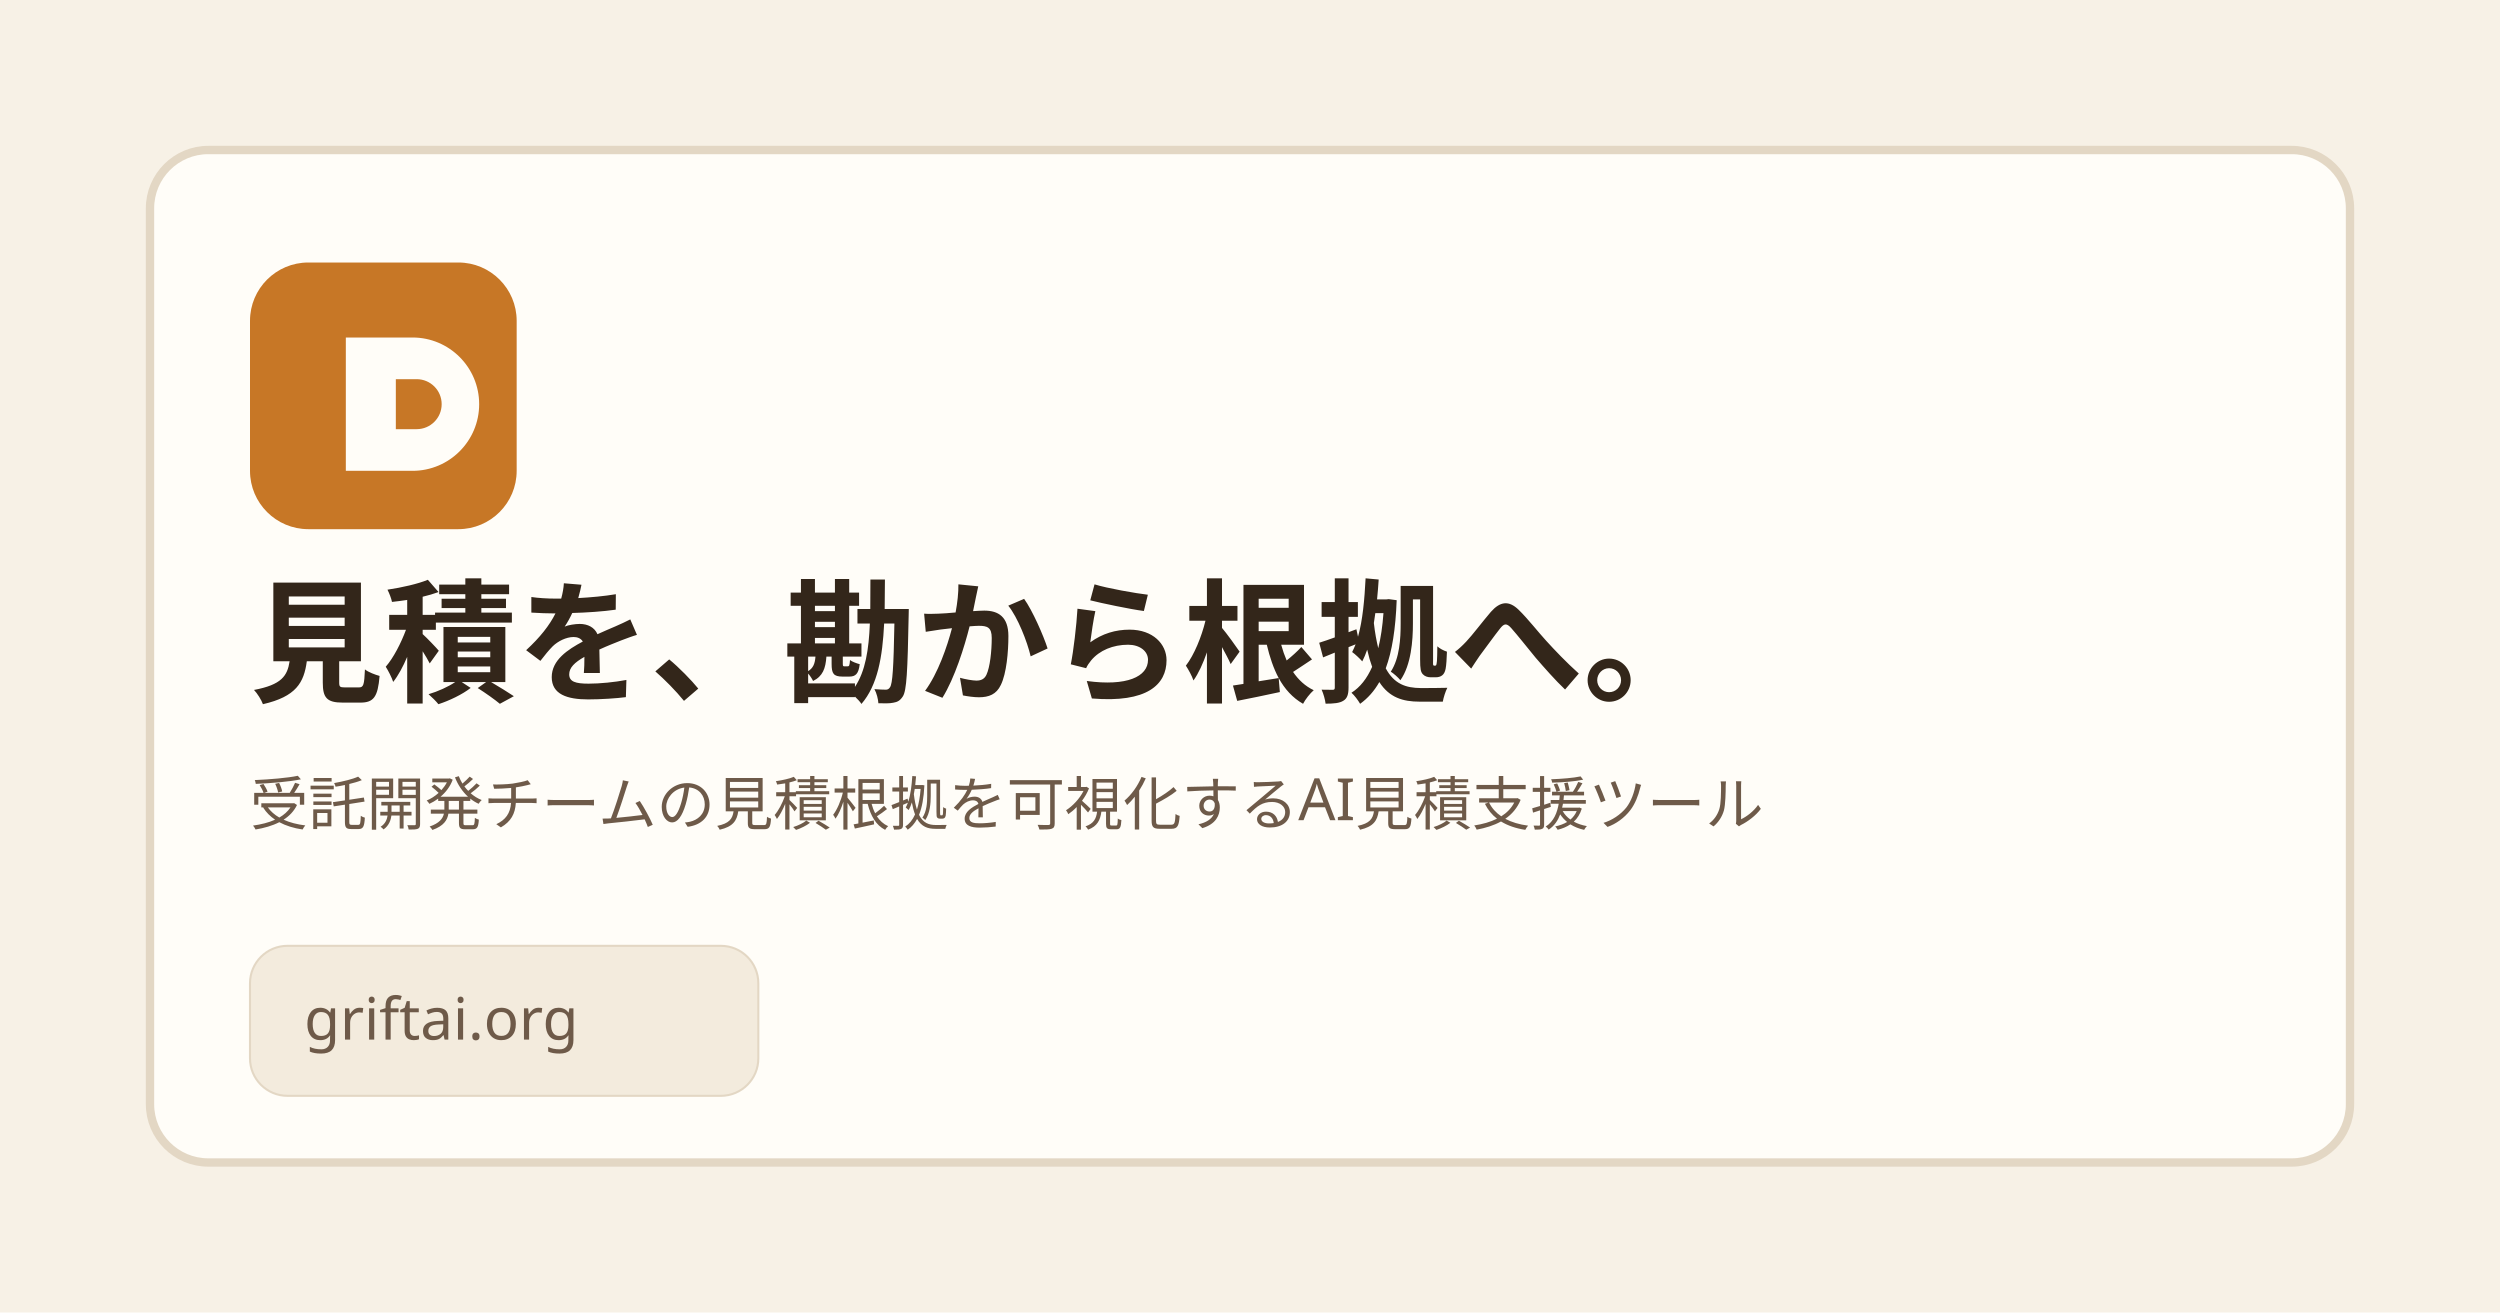
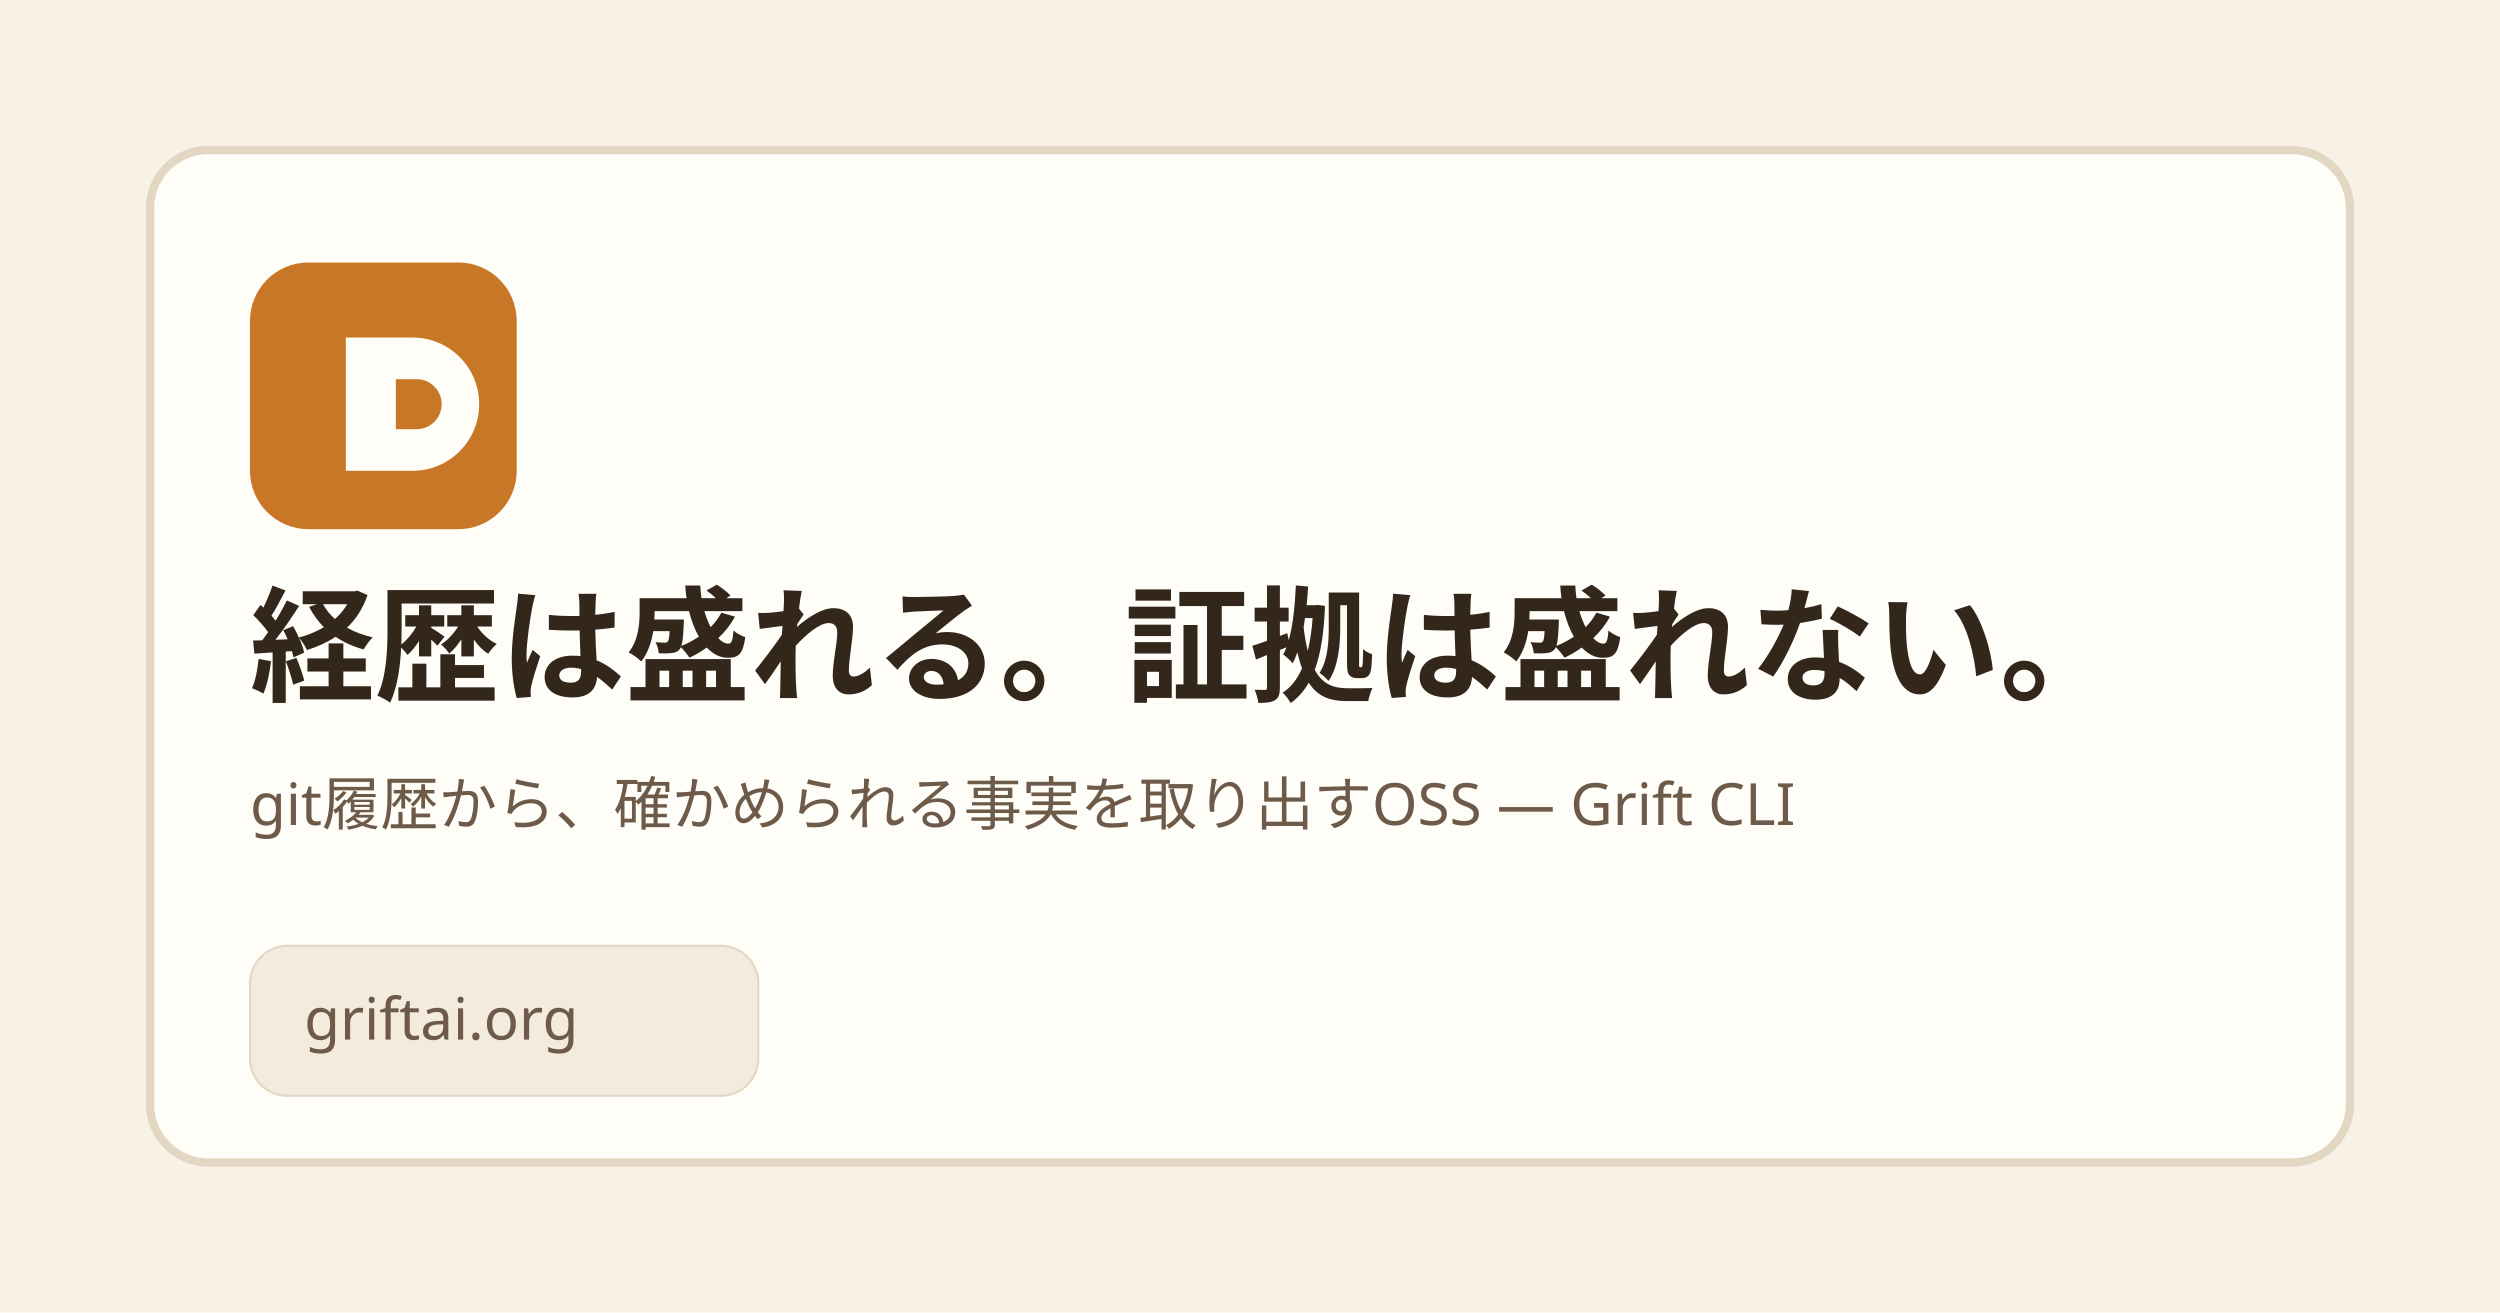
<svg xmlns="http://www.w3.org/2000/svg" viewBox="0 0 1200 630" role="img" aria-label="Grift Open Graph">
  <rect width="1200" height="630" fill="#F7F1E6" />
  <rect x="72" y="72" width="1056" height="486" rx="28" fill="#FFFDF8" stroke="#E3D7C4" stroke-width="4" />
  <g fill="#C77726">
    <rect x="120" y="126" width="128" height="128" rx="28" />
    <path d="M166 162h32c17.673 0 32 14.327 32 32s-14.327 32-32 32h-32v-64Zm24 20v24h10c6.627 0 12-5.373 12-12s-5.373-12-12-12h-10Z" fill="#FFFDF8" />
  </g>
-   <text x="120" y="332" fill="#33261A" font-size="64" font-family="'Hiragino Sans', 'Yu Gothic', sans-serif" font-weight="700">
-     見積を、勘から根拠へ。
+   <text x="120" y="332" fill="#33261A" font-size="60" font-family="'Hiragino Sans', 'Yu Gothic', sans-serif" font-weight="700">
+     経歴は盛れる。証拠は盛れない。
  </text>
  <text x="120" y="396" fill="#6E5A49" font-size="28" font-family="'Hiragino Sans', 'Yu Gothic', sans-serif">
-     受託開発チームの見積根拠を可視化するAI見積支援ツール
+     git履歴から、確かめられる事実を取り出すOSS ― Grift CLI
  </text>
  <g transform="translate(120 454)">
    <rect width="244" height="72" rx="18" fill="#F3EBDD" stroke="#E3D7C4" />
    <text x="26" y="45" fill="#6E5A49" font-size="28" font-family="'Hiragino Sans', 'Yu Gothic', sans-serif">griftai.org</text>
  </g>
</svg>
